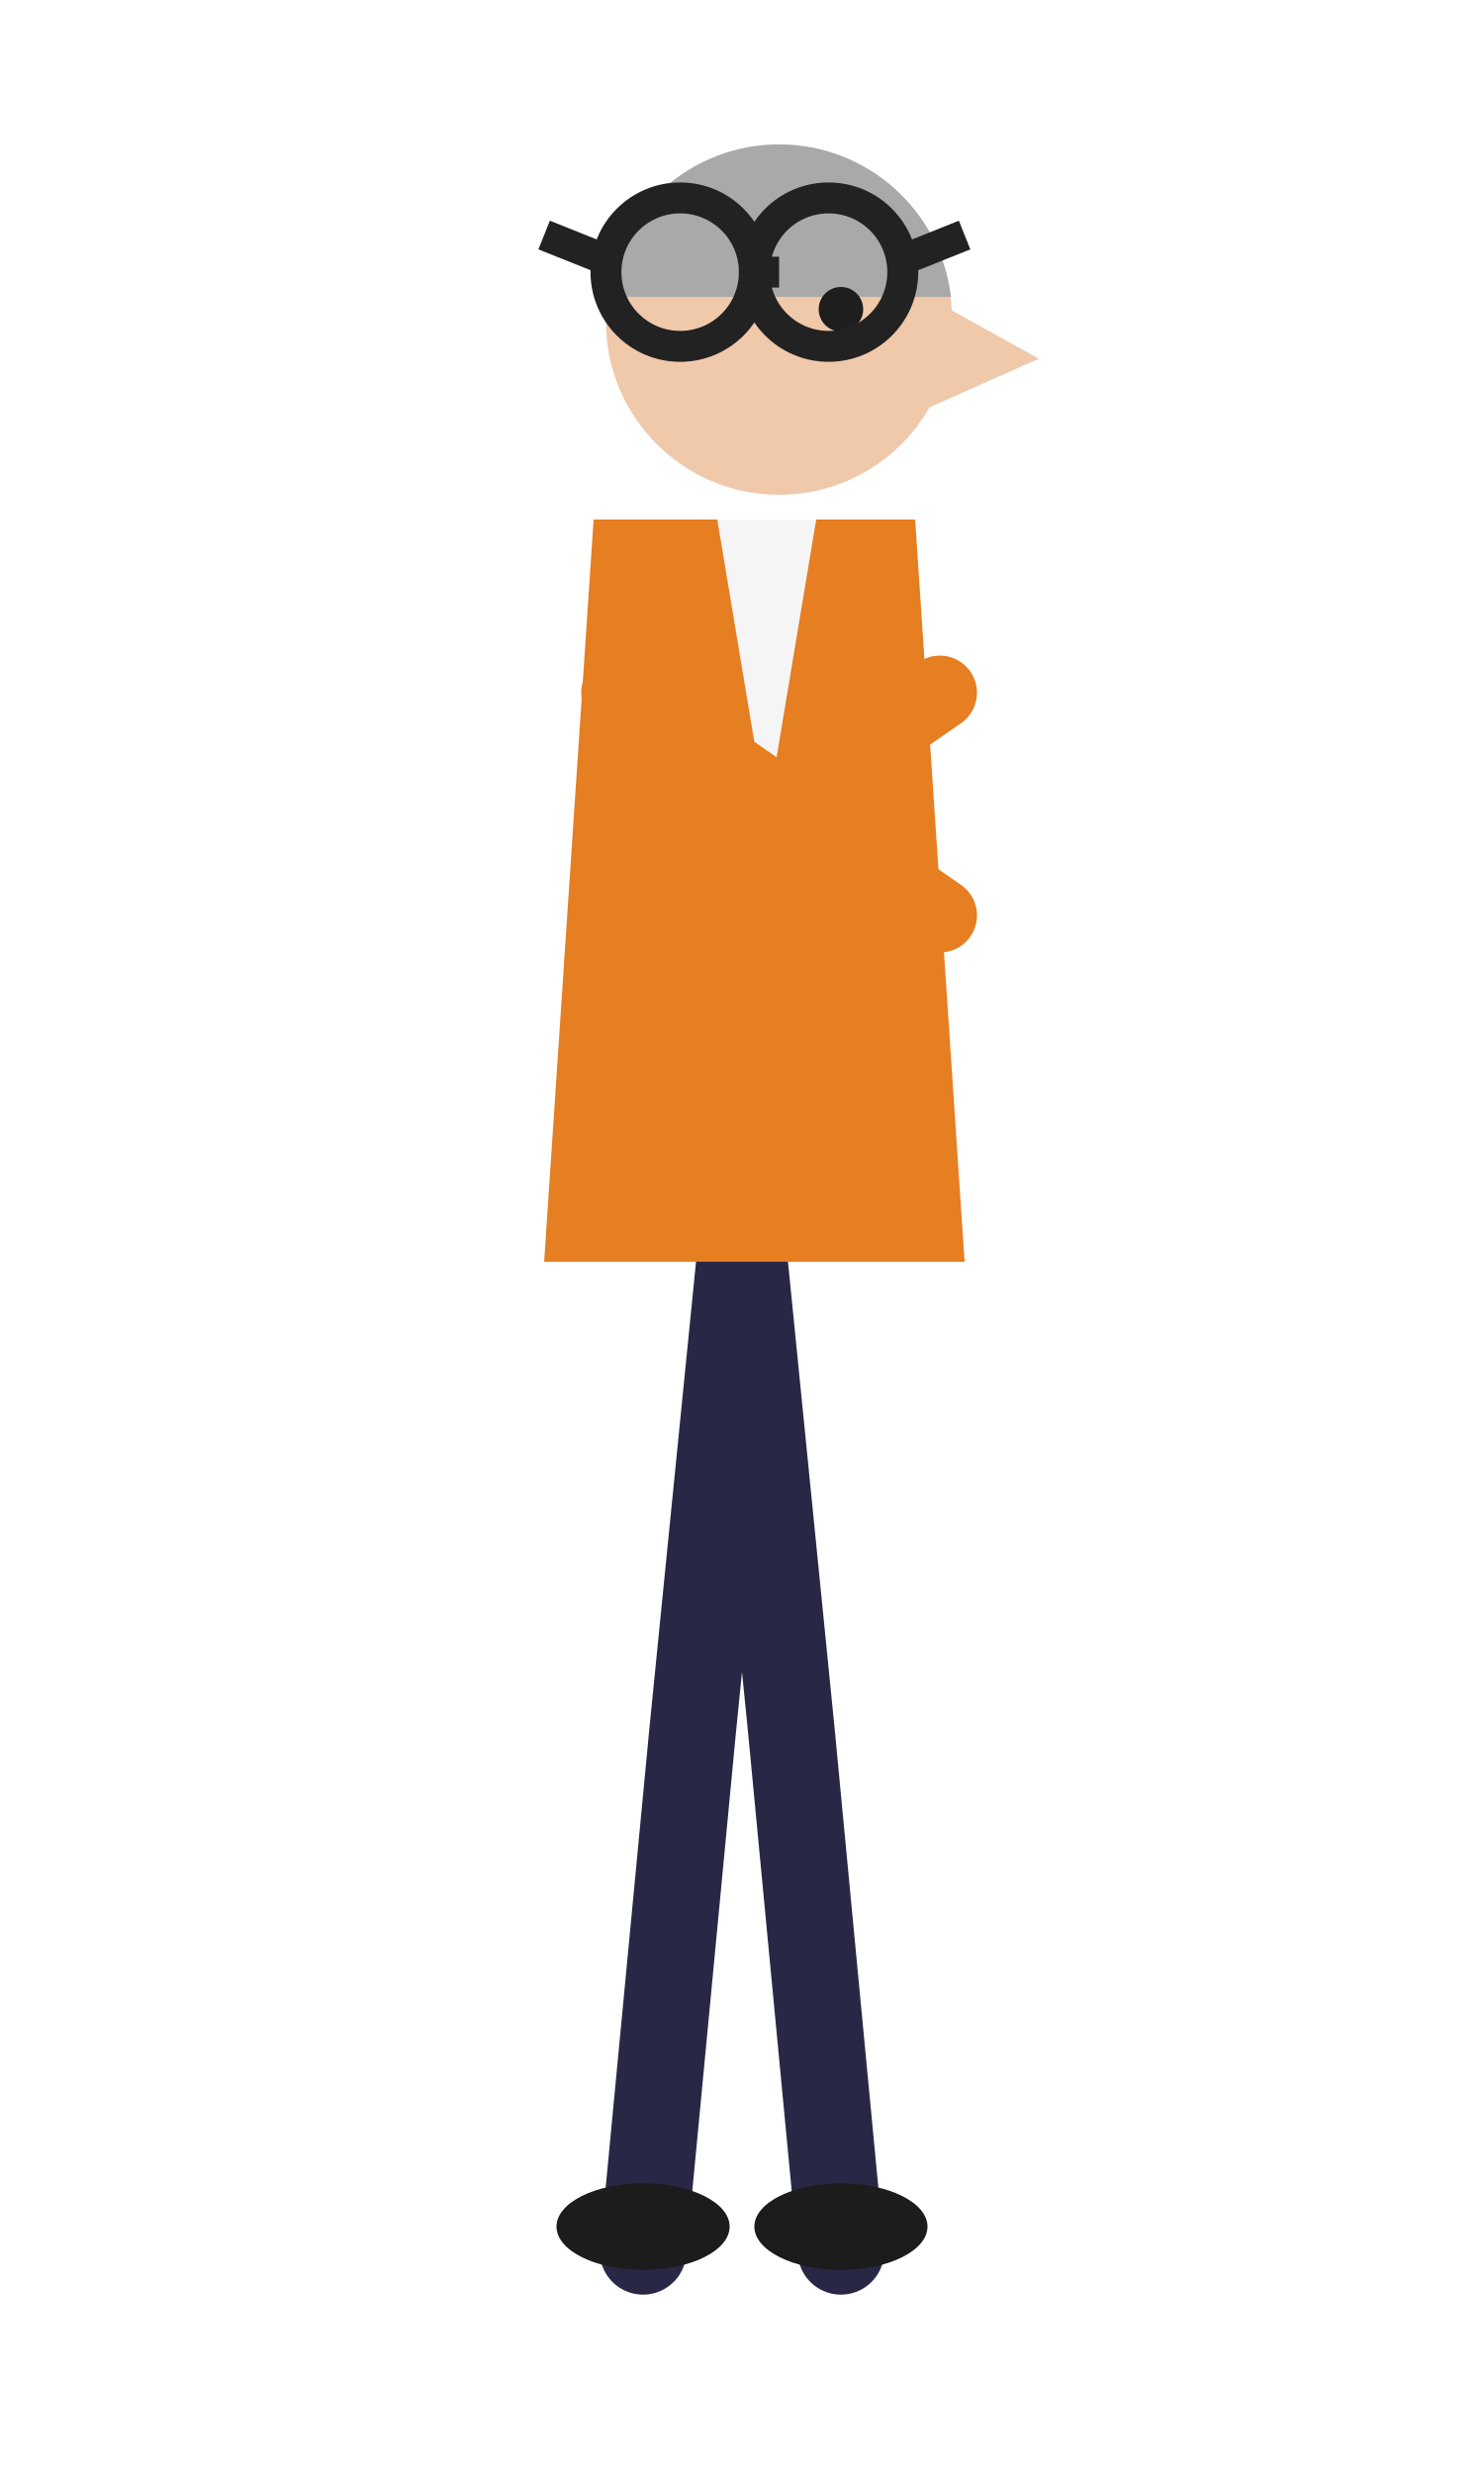
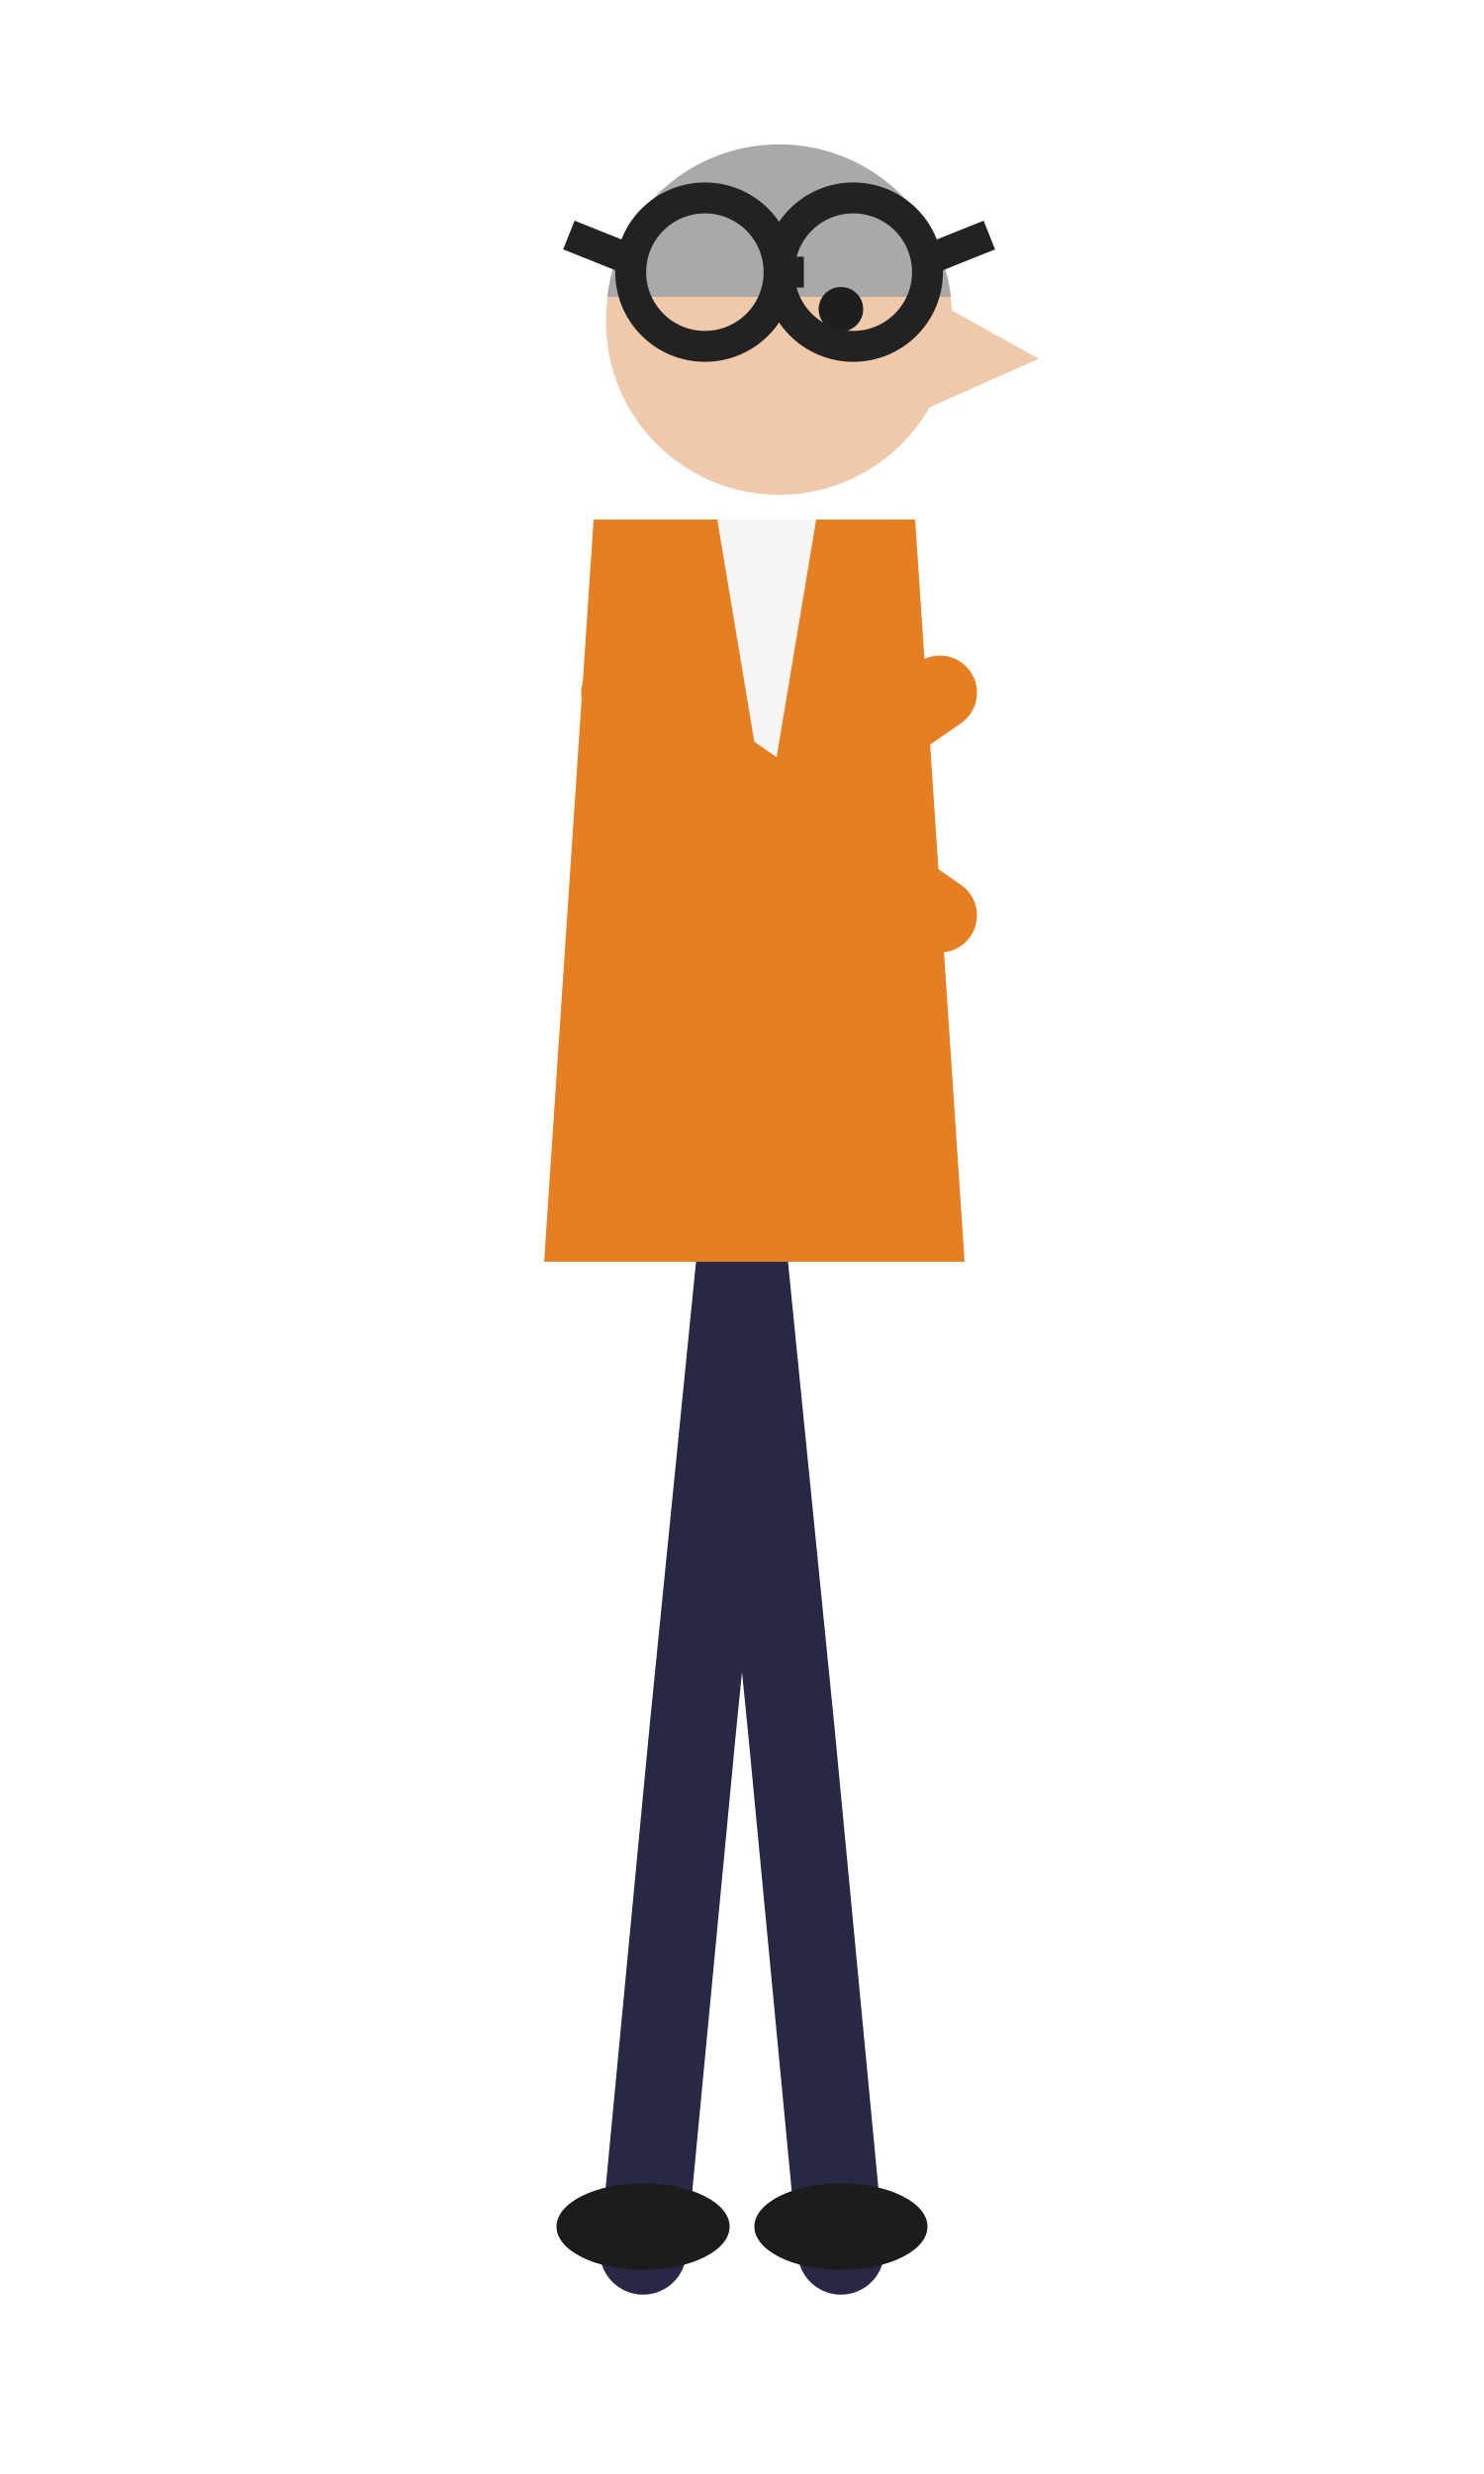
<svg xmlns="http://www.w3.org/2000/svg" viewBox="0 0 120 200" width="120" height="200">
  <g stroke="#282846" stroke-width="7" stroke-linecap="round" fill="none" stroke-linejoin="round">
    <path d="M60 100 L64 140 L68 182 M60 100 L56 140 L52 182" />
  </g>
  <ellipse cx="68" cy="180" rx="7" ry="3.5" fill="#1c1c1c" />
  <ellipse cx="52" cy="180" rx="7" ry="3.5" fill="#1c1c1c" />
  <path d="M48 42 L74 42 L78 102 L44 102 Z" fill="#e67e22" />
  <path d="M58 42 L66 42 L62 66 Z" fill="#f5f5f5" />
  <g stroke="#e67e22" stroke-width="6" stroke-linecap="round" fill="none">
    <path d="M50 56 L76 74 M50 74 L76 56" />
  </g>
  <circle cx="63" cy="26" r="14" fill="#f0c8aa" />
  <path d="M75 24 L84 29 L75 33 Z" fill="#f0c8aa" />
  <path d="M49.1 24 A14 14 0 0 1 76.9 24 Z" fill="#a9a9a9" />
  <circle cx="68" cy="25" r="1.8" fill="#1e1e1e" />
  <g stroke="#222" stroke-width="2.5" fill="none">
-     <circle cx="55" cy="22" r="6" />
-     <circle cx="67" cy="22" r="6" />
-     <path d="M61 22 L63 22 M49 21 L44 19 M73 21 L78 19" />
+     <circle cx="57" cy="22" r="6" />
+     <circle cx="69" cy="22" r="6" />
+     <path d="M63 22 L65 22 M51 21 L46 19 M75 21 L80 19" />
  </g>
</svg>
